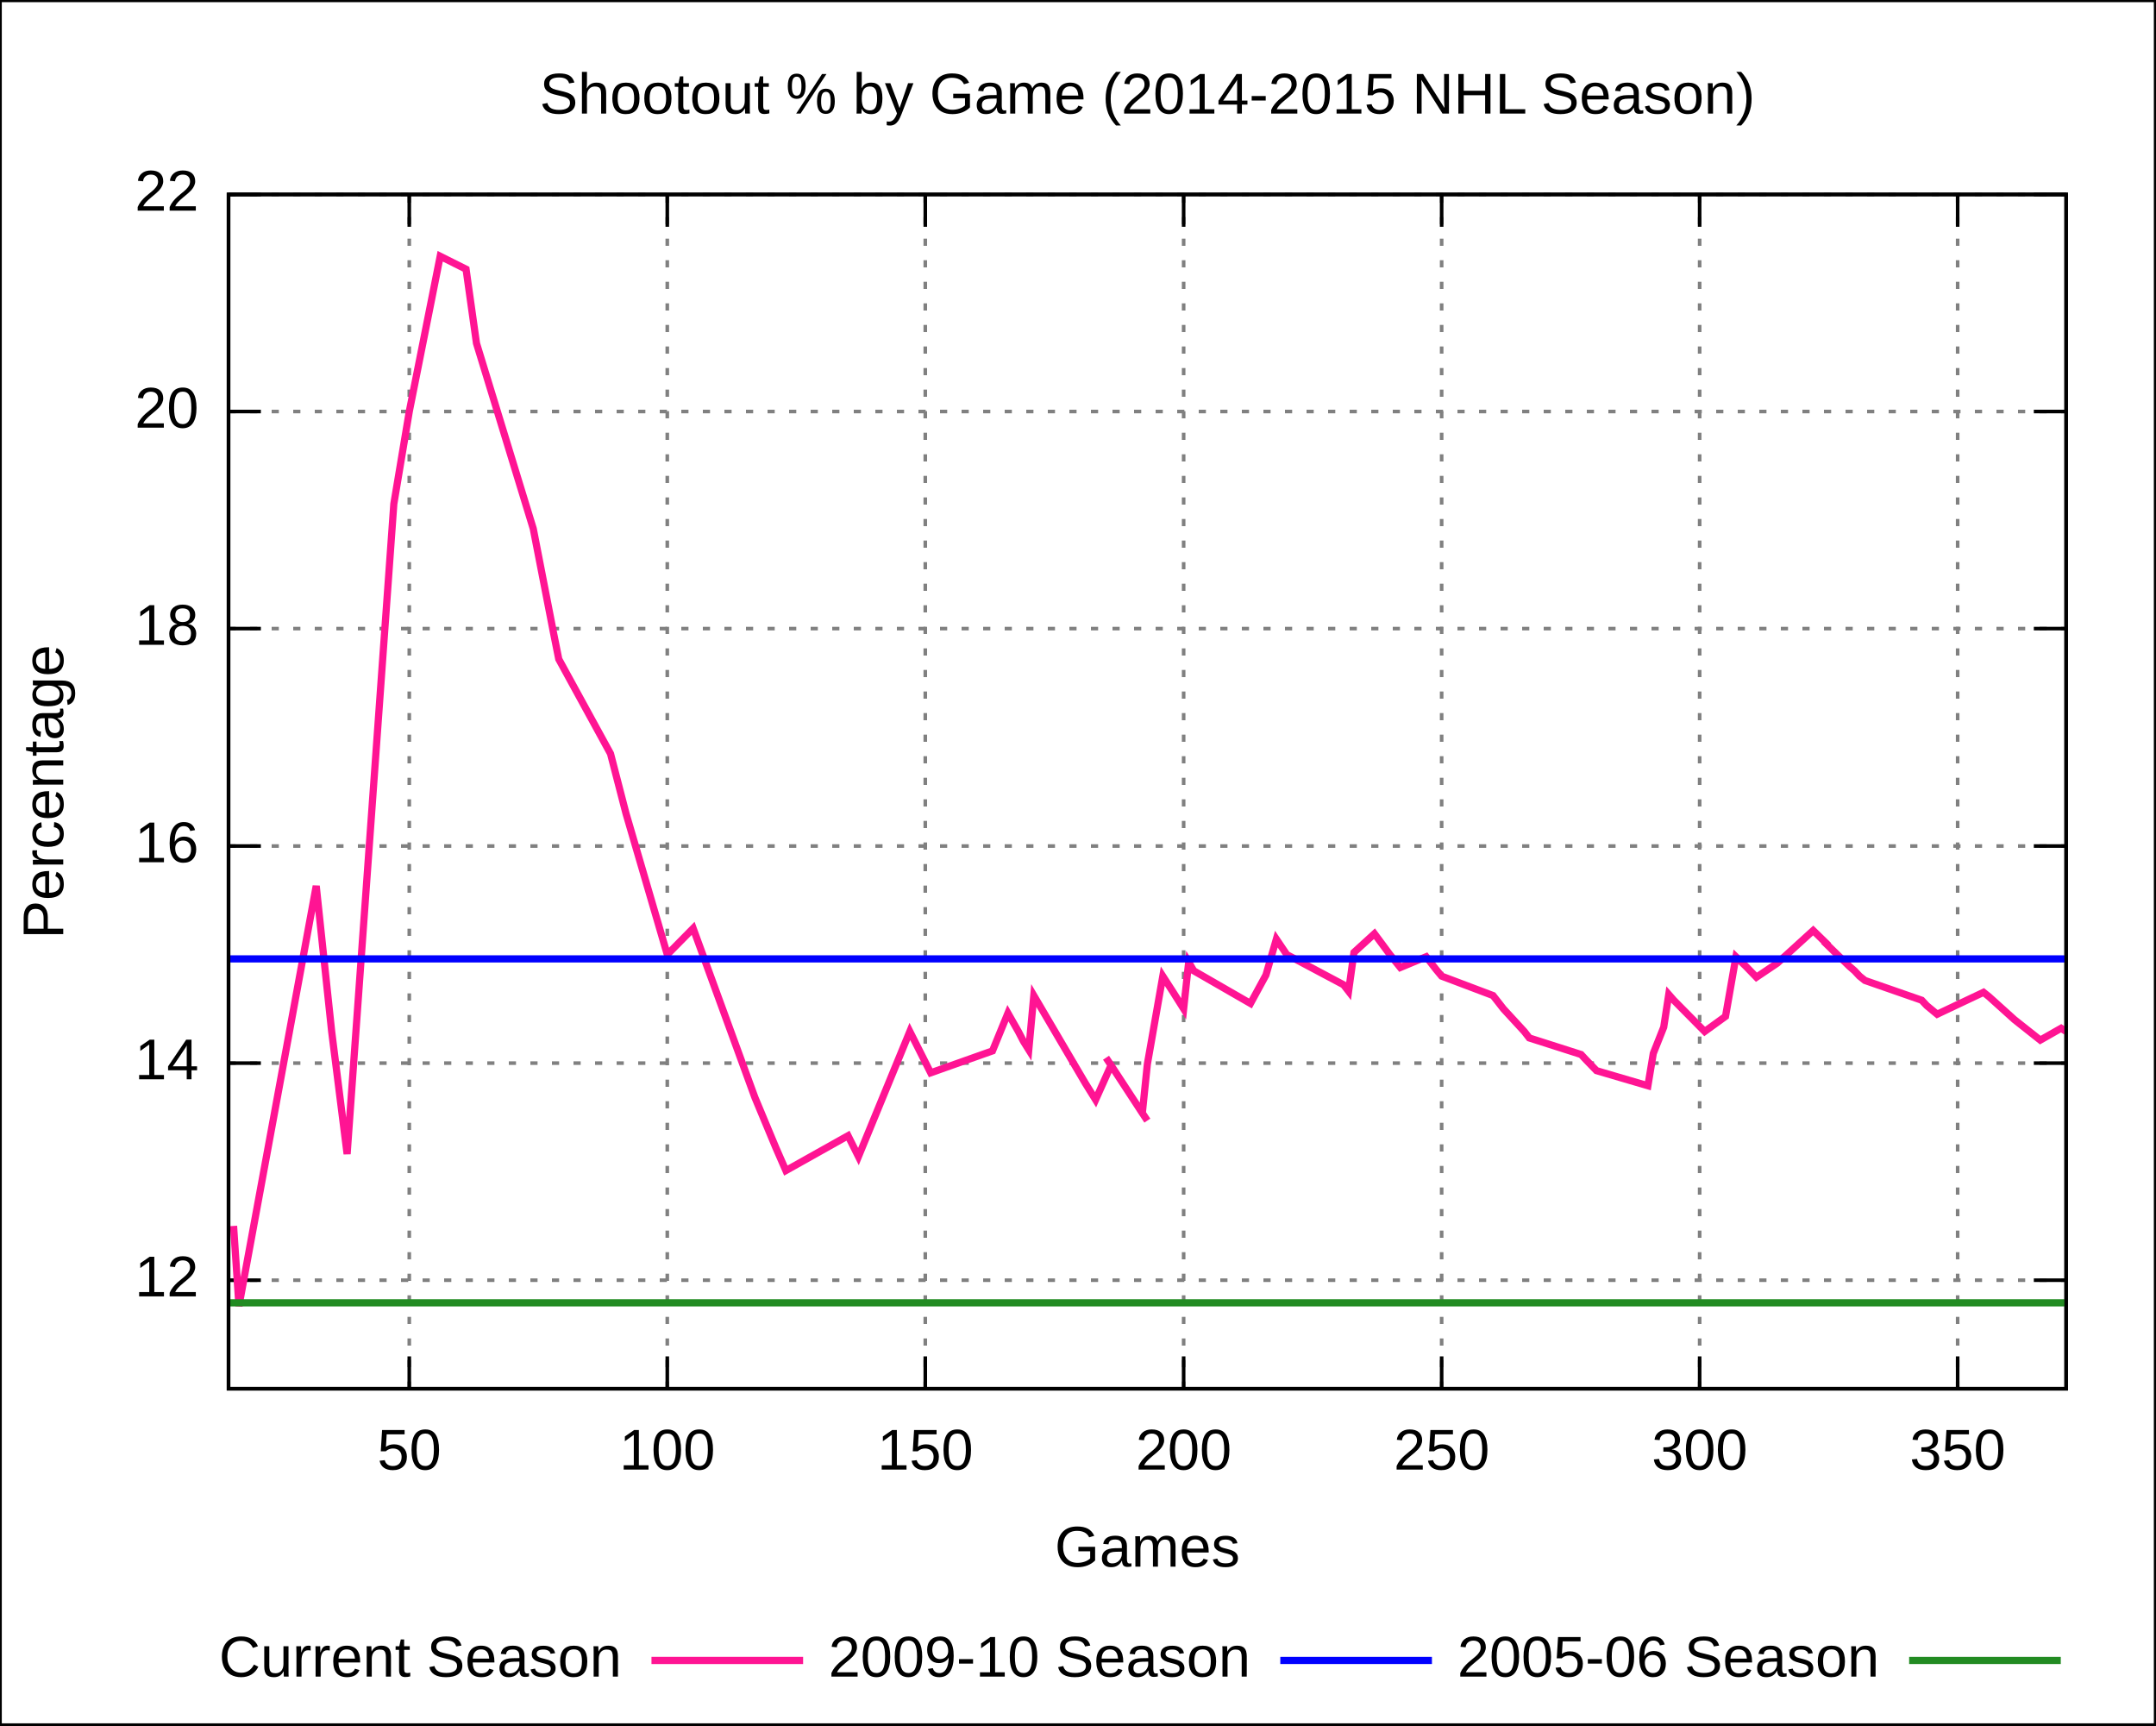
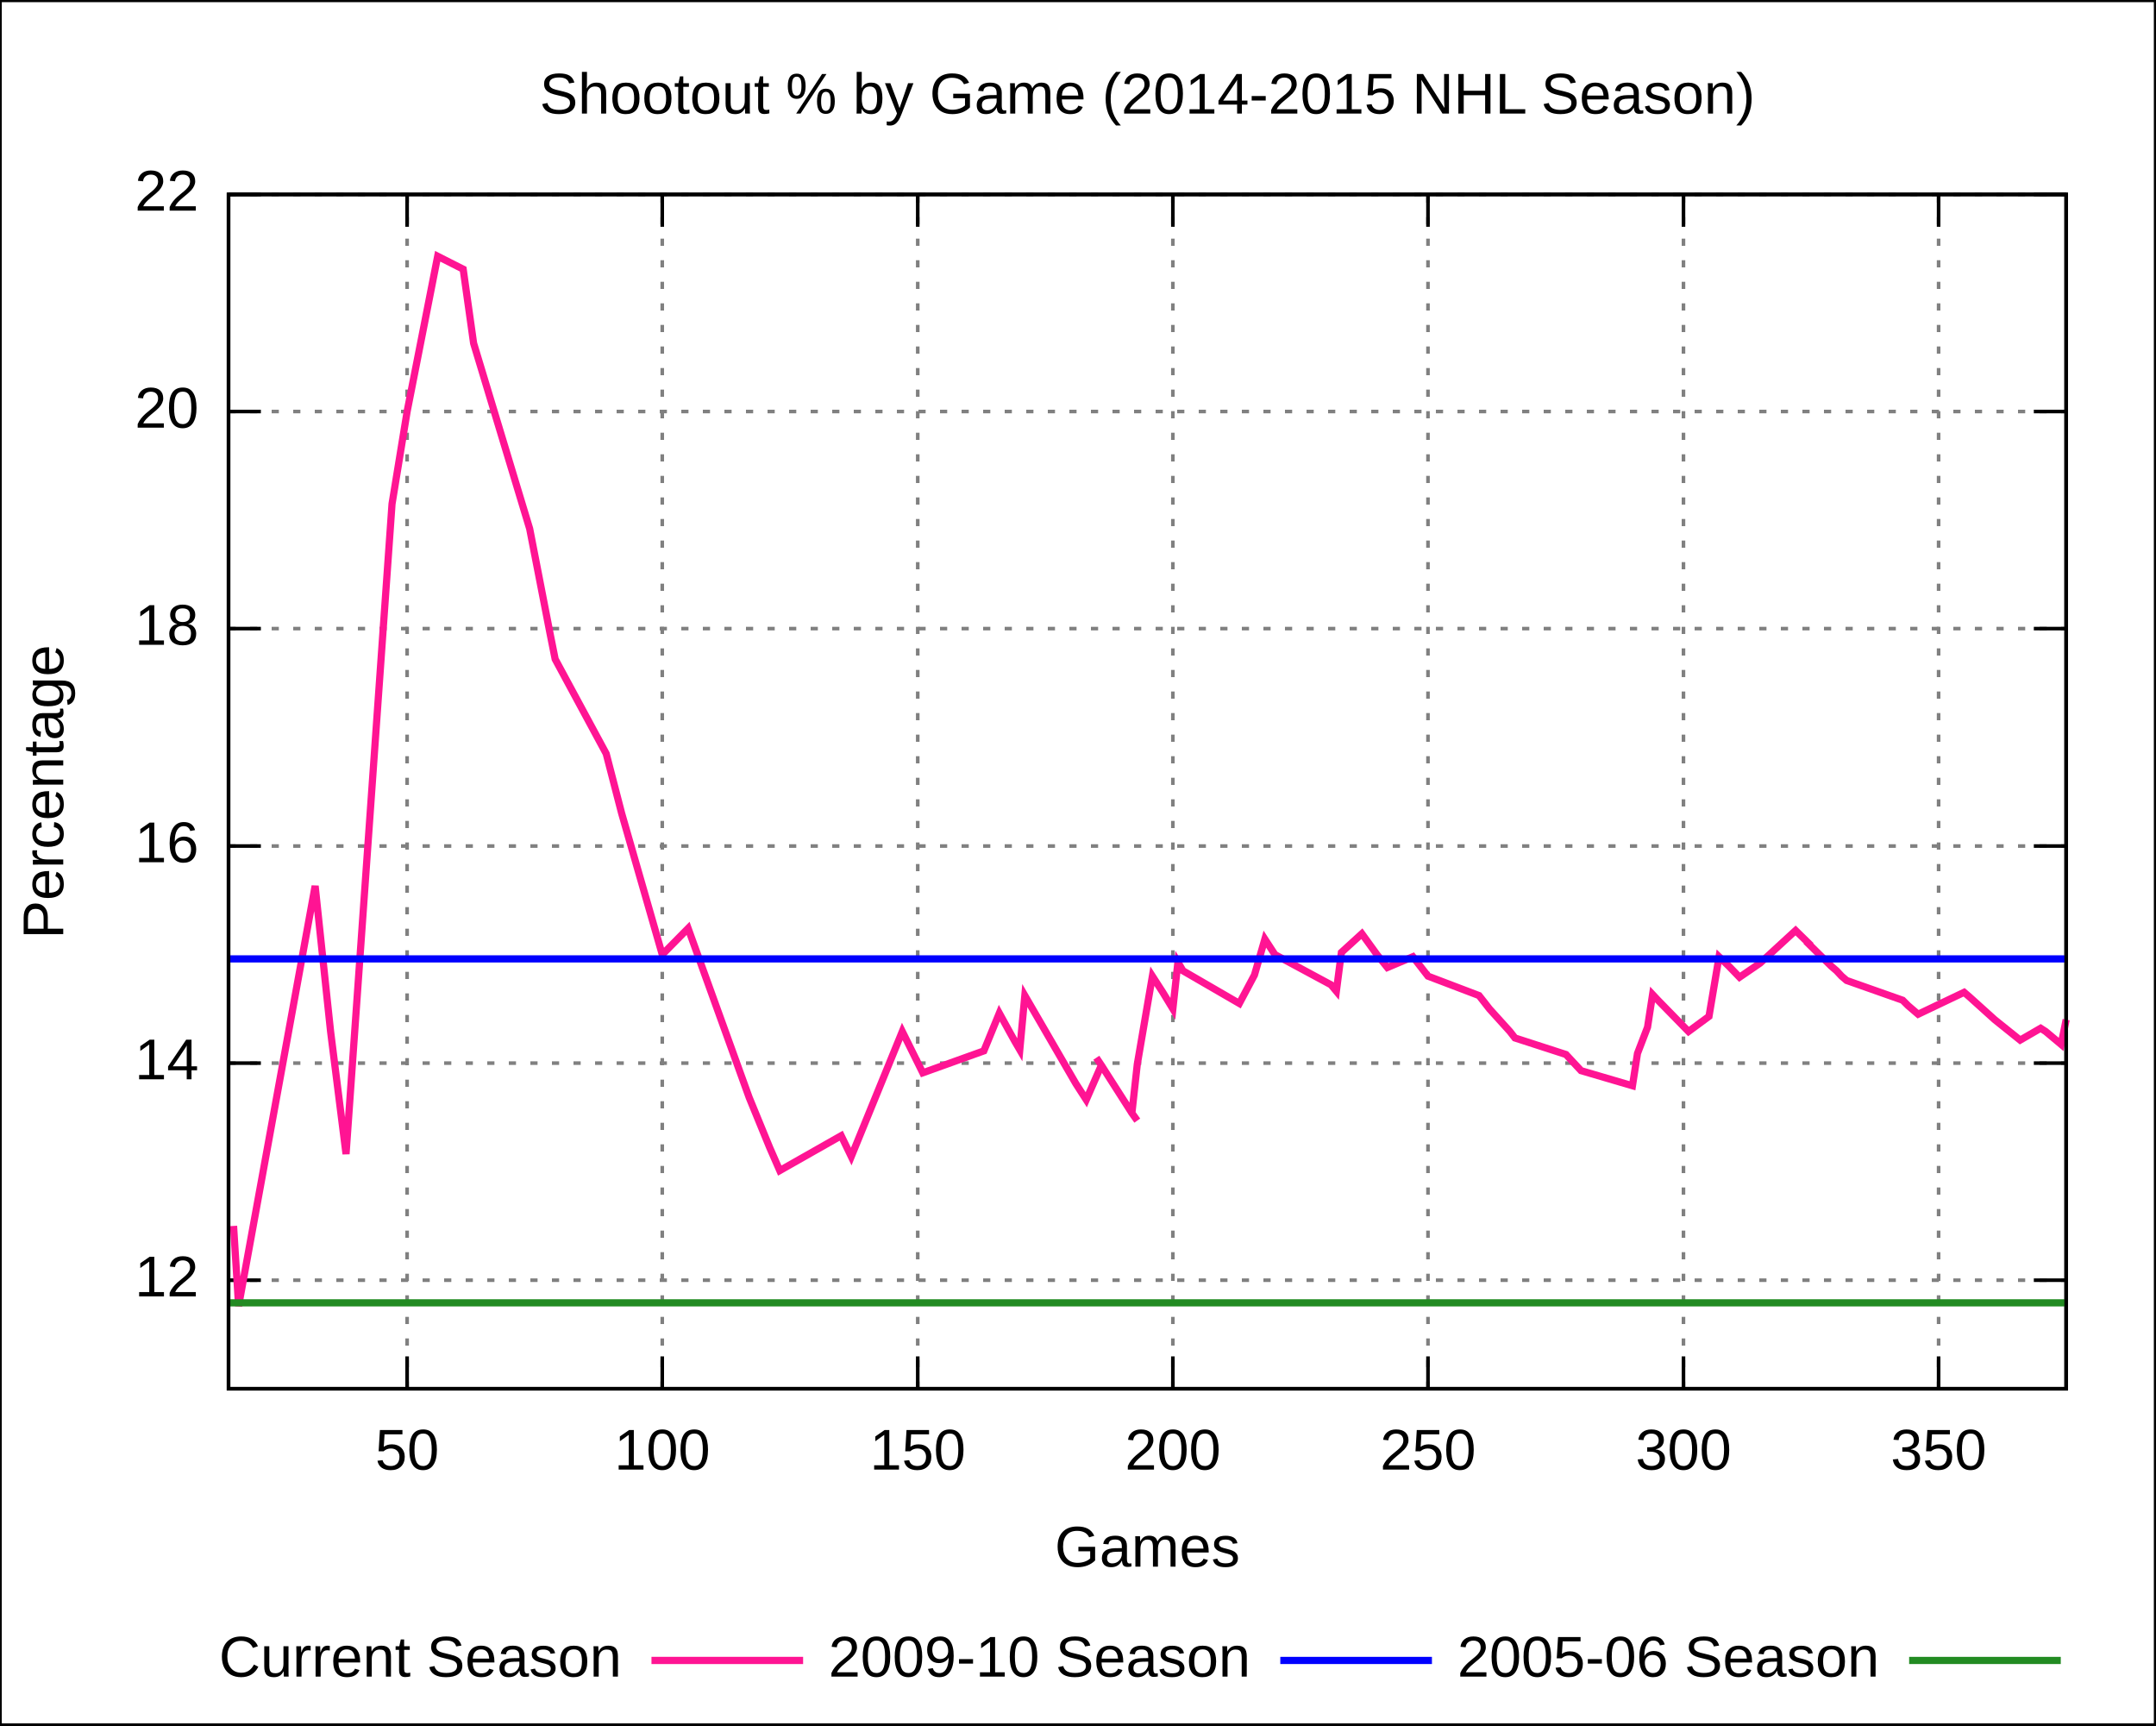
<svg xmlns="http://www.w3.org/2000/svg" xmlns:xlink="http://www.w3.org/1999/xlink" width="600" height="480" viewBox="0 0 600 480">
  <g id="gnuplot_canvas">
    <rect x="0" y="0" width="600" height="480" fill="none" />
    <defs>
      <circle id="gpDot" r="0.5" stroke-width="0.5" />
      <path id="gpPt0" stroke-width="0.222" stroke="currentColor" d="M-1,0 h2 M0,-1 v2" />
      <path id="gpPt1" stroke-width="0.222" stroke="currentColor" d="M-1,-1 L1,1 M1,-1 L-1,1" />
      <path id="gpPt2" stroke-width="0.222" stroke="currentColor" d="M-1,0 L1,0 M0,-1 L0,1 M-1,-1 L1,1 M-1,1 L1,-1" />
      <rect id="gpPt3" stroke-width="0.222" stroke="currentColor" x="-1" y="-1" width="2" height="2" />
      <rect id="gpPt4" stroke-width="0.222" stroke="currentColor" fill="currentColor" x="-1" y="-1" width="2" height="2" />
      <circle id="gpPt5" stroke-width="0.222" stroke="currentColor" cx="0" cy="0" r="1" />
      <use xlink:href="#gpPt5" id="gpPt6" fill="currentColor" stroke="none" />
      <path id="gpPt7" stroke-width="0.222" stroke="currentColor" d="M0,-1.33 L-1.33,0.67 L1.33,0.67 z" />
      <use xlink:href="#gpPt7" id="gpPt8" fill="currentColor" stroke="none" />
      <use xlink:href="#gpPt7" id="gpPt9" stroke="currentColor" transform="rotate(180)" />
      <use xlink:href="#gpPt9" id="gpPt10" fill="currentColor" stroke="none" />
      <use xlink:href="#gpPt3" id="gpPt11" stroke="currentColor" transform="rotate(45)" />
      <use xlink:href="#gpPt11" id="gpPt12" fill="currentColor" stroke="none" />
    </defs>
    <g style="fill:none; color:white; stroke:currentColor; stroke-width:1.00; stroke-linecap:butt; stroke-linejoin:miter">
</g>
    <g style="fill:none; color:black; stroke:currentColor; stroke-width:1.00; stroke-linecap:butt; stroke-linejoin:miter">
      <g style="stroke:none; shape-rendering:crispEdges">
        <polygon fill="rgb(255, 255, 255)" points="0.0,480.0 599.9,480.0 599.9,0.1 0.0,0.1 " />
      </g>
      <path stroke="black" d="M0.0,480.0 L0.0,0.1 L599.9,0.1 L599.9,480.0 L0.0,480.0  " />
    </g>
    <g style="fill:none; color:gray; stroke:currentColor; stroke-width:1.00; stroke-linecap:butt; stroke-linejoin:miter">
      <path stroke="gray" stroke-dasharray=" 2,4" class="gridline" d="M63.6,356.2 L575.0,356.2  " />
    </g>
    <g style="fill:none; color:black; stroke:currentColor; stroke-width:1.00; stroke-linecap:butt; stroke-linejoin:miter">
      <path stroke="black" d="M63.6,356.2 L72.6,356.2 M575.0,356.2 L566.0,356.2  " />
      <g transform="translate(55.3,360.7)" style="stroke:none; fill:black; font-family:Arial; font-size:12.00pt; text-anchor:end">
        <text> 12</text>
      </g>
    </g>
    <g style="fill:none; color:gray; stroke:currentColor; stroke-width:1.00; stroke-linecap:butt; stroke-linejoin:miter">
      <path stroke="gray" stroke-dasharray=" 2,4" class="gridline" d="M63.6,295.8 L575.0,295.8  " />
    </g>
    <g style="fill:none; color:black; stroke:currentColor; stroke-width:1.00; stroke-linecap:butt; stroke-linejoin:miter">
      <path stroke="black" d="M63.6,295.8 L72.6,295.8 M575.0,295.8 L566.0,295.8  " />
      <g transform="translate(55.3,300.3)" style="stroke:none; fill:black; font-family:Arial; font-size:12.00pt; text-anchor:end">
        <text> 14</text>
      </g>
    </g>
    <g style="fill:none; color:gray; stroke:currentColor; stroke-width:1.00; stroke-linecap:butt; stroke-linejoin:miter">
      <path stroke="gray" stroke-dasharray=" 2,4" class="gridline" d="M63.6,235.4 L575.0,235.4  " />
    </g>
    <g style="fill:none; color:black; stroke:currentColor; stroke-width:1.00; stroke-linecap:butt; stroke-linejoin:miter">
      <path stroke="black" d="M63.6,235.4 L72.6,235.4 M575.0,235.4 L566.0,235.4  " />
      <g transform="translate(55.3,239.9)" style="stroke:none; fill:black; font-family:Arial; font-size:12.00pt; text-anchor:end">
        <text> 16</text>
      </g>
    </g>
    <g style="fill:none; color:gray; stroke:currentColor; stroke-width:1.00; stroke-linecap:butt; stroke-linejoin:miter">
      <path stroke="gray" stroke-dasharray=" 2,4" class="gridline" d="M63.6,174.9 L575.0,174.9  " />
    </g>
    <g style="fill:none; color:black; stroke:currentColor; stroke-width:1.00; stroke-linecap:butt; stroke-linejoin:miter">
      <path stroke="black" d="M63.6,174.9 L72.6,174.9 M575.0,174.9 L566.0,174.9  " />
      <g transform="translate(55.3,179.4)" style="stroke:none; fill:black; font-family:Arial; font-size:12.00pt; text-anchor:end">
        <text> 18</text>
      </g>
    </g>
    <g style="fill:none; color:gray; stroke:currentColor; stroke-width:1.00; stroke-linecap:butt; stroke-linejoin:miter">
      <path stroke="gray" stroke-dasharray=" 2,4" class="gridline" d="M63.6,114.5 L575.0,114.5  " />
    </g>
    <g style="fill:none; color:black; stroke:currentColor; stroke-width:1.00; stroke-linecap:butt; stroke-linejoin:miter">
      <path stroke="black" d="M63.6,114.5 L72.6,114.5 M575.0,114.5 L566.0,114.5  " />
      <g transform="translate(55.3,119.0)" style="stroke:none; fill:black; font-family:Arial; font-size:12.00pt; text-anchor:end">
        <text> 20</text>
      </g>
    </g>
    <g style="fill:none; color:gray; stroke:currentColor; stroke-width:1.00; stroke-linecap:butt; stroke-linejoin:miter">
      <path stroke="gray" stroke-dasharray=" 2,4" class="gridline" d="M63.6,54.1 L575.0,54.1  " />
    </g>
    <g style="fill:none; color:black; stroke:currentColor; stroke-width:1.00; stroke-linecap:butt; stroke-linejoin:miter">
      <path stroke="black" d="M63.6,54.1 L72.6,54.1 M575.0,54.1 L566.0,54.1  " />
      <g transform="translate(55.3,58.6)" style="stroke:none; fill:black; font-family:Arial; font-size:12.00pt; text-anchor:end">
        <text> 22</text>
      </g>
    </g>
    <g style="fill:none; color:gray; stroke:currentColor; stroke-width:1.00; stroke-linecap:butt; stroke-linejoin:miter">
-       <path stroke="gray" stroke-dasharray=" 2,4" class="gridline" d="M113.9,386.4 L113.9,54.1  " />
+       <path stroke="gray" stroke-dasharray=" 2,4" class="gridline" d="M113.3,386.4 L113.3,54.1  " />
    </g>
    <g style="fill:none; color:black; stroke:currentColor; stroke-width:1.00; stroke-linecap:butt; stroke-linejoin:miter">
-       <path stroke="black" d="M113.9,386.4 L113.9,377.4 M113.9,54.1 L113.9,63.1  " />
-       <g transform="translate(113.9,408.9)" style="stroke:none; fill:black; font-family:Arial; font-size:12.00pt; text-anchor:middle">
+       <path stroke="black" d="M113.3,386.4 L113.3,377.4 M113.3,54.1 L113.3,63.1  " />
+       <g transform="translate(113.3,408.9)" style="stroke:none; fill:black; font-family:Arial; font-size:12.00pt; text-anchor:middle">
        <text> 50</text>
      </g>
    </g>
    <g style="fill:none; color:gray; stroke:currentColor; stroke-width:1.00; stroke-linecap:butt; stroke-linejoin:miter">
-       <path stroke="gray" stroke-dasharray=" 2,4" class="gridline" d="M185.7,386.4 L185.7,54.1  " />
+       <path stroke="gray" stroke-dasharray=" 2,4" class="gridline" d="M184.3,386.4 L184.3,54.1  " />
    </g>
    <g style="fill:none; color:black; stroke:currentColor; stroke-width:1.00; stroke-linecap:butt; stroke-linejoin:miter">
-       <path stroke="black" d="M185.7,386.4 L185.7,377.4 M185.7,54.1 L185.7,63.1  " />
-       <g transform="translate(185.7,408.9)" style="stroke:none; fill:black; font-family:Arial; font-size:12.00pt; text-anchor:middle">
+       <path stroke="black" d="M184.3,386.4 L184.3,377.4 M184.3,54.1 L184.3,63.1  " />
+       <g transform="translate(184.3,408.9)" style="stroke:none; fill:black; font-family:Arial; font-size:12.00pt; text-anchor:middle">
        <text> 100</text>
      </g>
    </g>
    <g style="fill:none; color:gray; stroke:currentColor; stroke-width:1.00; stroke-linecap:butt; stroke-linejoin:miter">
-       <path stroke="gray" stroke-dasharray=" 2,4" class="gridline" d="M257.5,386.4 L257.5,54.1  " />
+       <path stroke="gray" stroke-dasharray=" 2,4" class="gridline" d="M255.4,386.4 L255.4,54.1  " />
    </g>
    <g style="fill:none; color:black; stroke:currentColor; stroke-width:1.00; stroke-linecap:butt; stroke-linejoin:miter">
-       <path stroke="black" d="M257.5,386.4 L257.5,377.4 M257.5,54.1 L257.5,63.1  " />
-       <g transform="translate(257.5,408.9)" style="stroke:none; fill:black; font-family:Arial; font-size:12.00pt; text-anchor:middle">
+       <path stroke="black" d="M255.4,386.4 L255.4,377.4 M255.4,54.1 L255.4,63.1  " />
+       <g transform="translate(255.4,408.9)" style="stroke:none; fill:black; font-family:Arial; font-size:12.00pt; text-anchor:middle">
        <text> 150</text>
      </g>
    </g>
    <g style="fill:none; color:gray; stroke:currentColor; stroke-width:1.00; stroke-linecap:butt; stroke-linejoin:miter">
-       <path stroke="gray" stroke-dasharray=" 2,4" class="gridline" d="M329.4,386.4 L329.4,54.1  " />
+       <path stroke="gray" stroke-dasharray=" 2,4" class="gridline" d="M326.4,386.4 L326.4,54.1  " />
    </g>
    <g style="fill:none; color:black; stroke:currentColor; stroke-width:1.00; stroke-linecap:butt; stroke-linejoin:miter">
-       <path stroke="black" d="M329.4,386.4 L329.4,377.4 M329.4,54.1 L329.4,63.1  " />
-       <g transform="translate(329.4,408.9)" style="stroke:none; fill:black; font-family:Arial; font-size:12.00pt; text-anchor:middle">
+       <path stroke="black" d="M326.4,386.4 L326.4,377.4 M326.4,54.1 L326.4,63.1  " />
+       <g transform="translate(326.4,408.9)" style="stroke:none; fill:black; font-family:Arial; font-size:12.00pt; text-anchor:middle">
        <text> 200</text>
      </g>
    </g>
    <g style="fill:none; color:gray; stroke:currentColor; stroke-width:1.00; stroke-linecap:butt; stroke-linejoin:miter">
-       <path stroke="gray" stroke-dasharray=" 2,4" class="gridline" d="M401.2,386.4 L401.2,54.1  " />
+       <path stroke="gray" stroke-dasharray=" 2,4" class="gridline" d="M397.4,386.4 L397.4,54.1  " />
    </g>
    <g style="fill:none; color:black; stroke:currentColor; stroke-width:1.00; stroke-linecap:butt; stroke-linejoin:miter">
-       <path stroke="black" d="M401.2,386.4 L401.2,377.4 M401.2,54.1 L401.2,63.1  " />
-       <g transform="translate(401.2,408.9)" style="stroke:none; fill:black; font-family:Arial; font-size:12.00pt; text-anchor:middle">
+       <path stroke="black" d="M397.4,386.4 L397.4,377.4 M397.4,54.1 L397.4,63.1  " />
+       <g transform="translate(397.4,408.9)" style="stroke:none; fill:black; font-family:Arial; font-size:12.00pt; text-anchor:middle">
        <text> 250</text>
      </g>
    </g>
    <g style="fill:none; color:gray; stroke:currentColor; stroke-width:1.00; stroke-linecap:butt; stroke-linejoin:miter">
-       <path stroke="gray" stroke-dasharray=" 2,4" class="gridline" d="M473.0,386.4 L473.0,54.1  " />
+       <path stroke="gray" stroke-dasharray=" 2,4" class="gridline" d="M468.5,386.4 L468.5,54.1  " />
    </g>
    <g style="fill:none; color:black; stroke:currentColor; stroke-width:1.00; stroke-linecap:butt; stroke-linejoin:miter">
-       <path stroke="black" d="M473.0,386.4 L473.0,377.4 M473.0,54.1 L473.0,63.1  " />
-       <g transform="translate(473.0,408.9)" style="stroke:none; fill:black; font-family:Arial; font-size:12.00pt; text-anchor:middle">
+       <path stroke="black" d="M468.5,386.4 L468.5,377.4 M468.5,54.1 L468.5,63.1  " />
+       <g transform="translate(468.5,408.9)" style="stroke:none; fill:black; font-family:Arial; font-size:12.00pt; text-anchor:middle">
        <text> 300</text>
      </g>
    </g>
    <g style="fill:none; color:gray; stroke:currentColor; stroke-width:1.00; stroke-linecap:butt; stroke-linejoin:miter">
-       <path stroke="gray" stroke-dasharray=" 2,4" class="gridline" d="M544.8,386.4 L544.8,54.1  " />
+       <path stroke="gray" stroke-dasharray=" 2,4" class="gridline" d="M539.5,386.4 L539.5,54.1  " />
    </g>
    <g style="fill:none; color:black; stroke:currentColor; stroke-width:1.00; stroke-linecap:butt; stroke-linejoin:miter">
-       <path stroke="black" d="M544.8,386.4 L544.8,377.4 M544.8,54.1 L544.8,63.1  " />
-       <g transform="translate(544.8,408.9)" style="stroke:none; fill:black; font-family:Arial; font-size:12.00pt; text-anchor:middle">
+       <path stroke="black" d="M539.5,386.4 L539.5,377.4 M539.5,54.1 L539.5,63.1  " />
+       <g transform="translate(539.5,408.9)" style="stroke:none; fill:black; font-family:Arial; font-size:12.00pt; text-anchor:middle">
        <text> 350</text>
      </g>
      <path stroke="black" d="M63.6,54.1 L63.6,386.4 L575.0,386.4 L575.0,54.1 L63.6,54.1 Z  " />
      <g transform="translate(17.6,220.3) rotate(270)" style="stroke:none; fill:black; font-family:Arial; font-size:12.00pt; text-anchor:middle">
        <text>Percentage</text>
      </g>
      <g transform="translate(319.3,435.9)" style="stroke:none; fill:black; font-family:Arial; font-size:12.00pt; text-anchor:middle">
        <text>Games</text>
      </g>
      <g transform="translate(319.3,31.6)" style="stroke:none; fill:black; font-family:Arial; font-size:12.00pt; text-anchor:middle">
        <text>Shootout % by Game (2014-2015 NHL Season)</text>
      </g>
    </g>
    <g id="gnuplot_plot_1">
      <g style="fill:none; color:white; stroke:black; stroke-width:2.00; stroke-linecap:butt; stroke-linejoin:miter">
</g>
      <g style="fill:none; color:red; stroke:currentColor; stroke-width:2.00; stroke-linecap:butt; stroke-linejoin:miter">
        <g transform="translate(173.0,466.5)" style="stroke:none; fill:black; font-family:Arial; font-size:12.00pt; text-anchor:end">
          <text>Current Season</text>
        </g>
-         <path stroke="rgb(255,  20, 147)" d="M181.3,462.0 L223.5,462.0 M65.0,341.1 L66.5,363.4 L88.0,246.5 L92.3,287.0 L96.6,321.1 L109.6,140.2    L113.9,114.5 L122.5,71.3 L129.7,74.9 L132.6,95.5 L148.4,147.1 L154.1,176.4 L155.5,183.4 L169.9,209.7    L174.2,226.3 L185.7,265.6 L192.9,258.3 L210.1,305.4 L215.9,319.3 L218.7,325.7 L236.0,316.0 L238.9,321.8    L253.2,287.0 L259.0,298.5 L276.2,292.4 L280.5,281.9 L283.4,287.0 L284.8,289.7 L286.3,292.1 L287.7,277.0    L302.1,301.5 L304.9,306.0 L309.2,296.4 L307.8,294.3 L309.2,296.4 L317.9,309.7 L319.3,311.8 L317.9,309.7    L319.3,296.1 L323.6,271.6 L326.5,276.1 L329.4,280.7 L330.8,267.7 L332.2,270.1 L348.0,279.2 L352.3,271.3    L355.2,261.3 L358.1,265.6 L373.9,274.0 L375.3,275.8 L376.8,265.0 L382.5,259.8 L386.8,265.6 L389.7,269.2    L396.9,266.2 L398.3,268.0 L399.7,269.8 L401.2,271.6 L415.5,277.0 L417.0,278.9 L418.4,280.7 L424.2,287.0    L425.6,288.8 L440.0,293.4 L441.4,294.9 L444.3,297.9 L458.6,302.1 L460.1,293.1 L463.0,285.8 L464.4,276.7    L465.8,278.3 L474.4,287.0 L480.2,282.8 L483.1,266.2 L485.9,268.9 L488.8,271.9 L494.6,268.0 L504.6,258.9    L508.9,263.1 L507.5,261.9 L514.7,268.9 L516.1,270.1 L517.5,271.6 L519.0,272.8 L534.8,278.3 L536.2,279.8    L539.1,282.2 L552.0,276.1 L553.5,277.3 L560.6,283.7 L567.8,289.4 L573.6,286.1 L575.0,287.0  " />
+         <path stroke="rgb(255,  20, 147)" d="M181.3,462.0 L223.5,462.0 M65.0,341.1 L66.4,363.4 L87.7,246.5 L92.0,287.0 L96.3,321.1 L109.1,140.2    L113.3,114.5 L121.8,71.3 L128.9,74.9 L131.8,95.5 L147.4,147.1 L153.1,176.4 L154.5,183.4 L168.7,209.7    L173.0,226.3 L184.3,265.6 L191.5,258.3 L208.5,305.4 L214.2,319.3 L217.0,325.7 L234.1,316.0 L236.9,321.8    L251.1,287.0 L256.8,298.5 L273.8,292.4 L278.1,281.9 L280.9,287.0 L282.4,289.7 L283.8,292.1 L285.2,277.0    L299.4,301.5 L302.3,306.0 L306.5,296.4 L305.1,294.3 L306.5,296.4 L315.0,309.7 L316.5,311.8 L315.0,309.7    L316.5,296.1 L320.7,271.6 L323.6,276.1 L326.4,280.7 L327.8,267.7 L329.2,270.1 L344.9,279.2 L349.1,271.3    L352.0,261.3 L354.8,265.6 L370.4,274.0 L371.9,275.8 L373.3,265.0 L379.0,259.8 L383.2,265.6 L386.1,269.2    L393.2,266.2 L394.6,268.0 L396.0,269.8 L397.4,271.6 L411.6,277.0 L413.1,278.9 L414.5,280.7 L420.2,287.0    L421.6,288.8 L435.8,293.4 L437.2,294.9 L440.0,297.9 L454.3,302.1 L455.7,293.1 L458.5,285.8 L459.9,276.7    L461.4,278.3 L469.9,287.0 L475.6,282.8 L478.4,266.2 L481.2,268.9 L484.1,271.9 L489.8,268.0 L499.7,258.9    L504.0,263.1 L502.6,261.9 L509.7,268.9 L511.1,270.1 L512.5,271.6 L513.9,272.8 L529.5,278.3 L531.0,279.8    L533.8,282.2 L546.6,276.1 L548.0,277.3 L555.1,283.7 L562.2,289.4 L567.9,286.1 L569.3,287.0 L573.6,290.6    L575.0,283.7  " />
      </g>
    </g>
    <g id="gnuplot_plot_2">
      <g style="fill:none; color:green; stroke:currentColor; stroke-width:2.00; stroke-linecap:butt; stroke-linejoin:miter">
        <g transform="translate(348.0,466.5)" style="stroke:none; fill:black; font-family:Arial; font-size:12.00pt; text-anchor:end">
          <text>2009-10 Season</text>
        </g>
        <path stroke="rgb(  0,   0, 255)" d="M356.3,462.0 L398.5,462.0 M63.6,266.8 L68.8,266.8 L73.9,266.8 L79.1,266.8 L84.3,266.8 L89.4,266.8    L94.6,266.8 L99.8,266.8 L104.9,266.8 L110.1,266.8 L115.3,266.8 L120.4,266.8 L125.6,266.8 L130.8,266.8    L135.9,266.8 L141.1,266.8 L146.3,266.8 L151.4,266.8 L156.6,266.8 L161.7,266.8 L166.9,266.8 L172.1,266.8    L177.2,266.8 L182.4,266.8 L187.6,266.8 L192.7,266.8 L197.9,266.8 L203.1,266.8 L208.2,266.8 L213.4,266.8    L218.6,266.8 L223.7,266.8 L228.9,266.8 L234.1,266.8 L239.2,266.8 L244.4,266.8 L249.6,266.8 L254.7,266.8    L259.9,266.8 L265.1,266.8 L270.2,266.8 L275.4,266.8 L280.6,266.8 L285.7,266.8 L290.9,266.8 L296.1,266.8    L301.2,266.8 L306.4,266.8 L311.6,266.8 L316.7,266.8 L321.9,266.8 L327.0,266.8 L332.2,266.8 L337.4,266.8    L342.5,266.8 L347.7,266.8 L352.9,266.8 L358.0,266.8 L363.2,266.8 L368.4,266.8 L373.5,266.8 L378.7,266.8    L383.9,266.8 L389.0,266.8 L394.2,266.8 L399.4,266.8 L404.5,266.8 L409.7,266.8 L414.9,266.8 L420.0,266.8    L425.2,266.8 L430.4,266.8 L435.5,266.8 L440.7,266.8 L445.9,266.8 L451.0,266.8 L456.2,266.8 L461.4,266.8    L466.5,266.8 L471.7,266.8 L476.9,266.8 L482.0,266.8 L487.2,266.8 L492.3,266.8 L497.5,266.8 L502.7,266.8    L507.8,266.8 L513.0,266.8 L518.2,266.8 L523.3,266.8 L528.5,266.8 L533.7,266.8 L538.8,266.8 L544.0,266.8    L549.2,266.8 L554.3,266.8 L559.5,266.8 L564.7,266.8 L569.8,266.8 L575.0,266.8  " />
      </g>
    </g>
    <g id="gnuplot_plot_3">
      <g style="fill:none; color:blue; stroke:currentColor; stroke-width:2.00; stroke-linecap:butt; stroke-linejoin:miter">
        <g transform="translate(523.0,466.5)" style="stroke:none; fill:black; font-family:Arial; font-size:12.00pt; text-anchor:end">
          <text>2005-06 Season</text>
        </g>
        <path stroke="rgb( 34, 139,  34)" d="M531.3,462.0 L573.5,462.0 M63.6,362.5 L68.8,362.5 L73.9,362.5 L79.1,362.5 L84.3,362.5 L89.4,362.5    L94.6,362.5 L99.8,362.5 L104.9,362.5 L110.1,362.5 L115.3,362.5 L120.4,362.5 L125.6,362.5 L130.8,362.5    L135.9,362.5 L141.1,362.5 L146.3,362.5 L151.4,362.5 L156.6,362.5 L161.7,362.5 L166.9,362.5 L172.1,362.5    L177.2,362.5 L182.4,362.5 L187.6,362.5 L192.7,362.5 L197.9,362.5 L203.1,362.5 L208.2,362.5 L213.4,362.5    L218.6,362.5 L223.7,362.5 L228.9,362.5 L234.1,362.5 L239.2,362.5 L244.4,362.5 L249.6,362.5 L254.7,362.5    L259.9,362.5 L265.1,362.5 L270.2,362.5 L275.4,362.5 L280.6,362.5 L285.7,362.5 L290.9,362.5 L296.1,362.5    L301.2,362.5 L306.4,362.5 L311.6,362.5 L316.7,362.5 L321.9,362.5 L327.0,362.5 L332.2,362.5 L337.4,362.5    L342.5,362.5 L347.7,362.5 L352.9,362.5 L358.0,362.5 L363.2,362.5 L368.4,362.5 L373.5,362.5 L378.7,362.5    L383.9,362.5 L389.0,362.5 L394.2,362.5 L399.4,362.5 L404.5,362.5 L409.7,362.5 L414.9,362.5 L420.0,362.5    L425.2,362.5 L430.4,362.5 L435.5,362.5 L440.7,362.5 L445.9,362.5 L451.0,362.5 L456.2,362.5 L461.4,362.5    L466.5,362.5 L471.7,362.5 L476.9,362.5 L482.0,362.5 L487.2,362.5 L492.3,362.5 L497.5,362.5 L502.7,362.5    L507.8,362.5 L513.0,362.5 L518.2,362.5 L523.3,362.5 L528.5,362.5 L533.7,362.5 L538.8,362.5 L544.0,362.5    L549.2,362.5 L554.3,362.5 L559.5,362.5 L564.7,362.5 L569.8,362.5 L575.0,362.5  " />
      </g>
    </g>
    <g style="fill:none; color:white; stroke:rgb( 34, 139,  34); stroke-width:1.00; stroke-linecap:butt; stroke-linejoin:miter">
</g>
    <g style="fill:none; color:black; stroke:currentColor; stroke-width:1.00; stroke-linecap:butt; stroke-linejoin:miter">
      <path stroke="black" d="M63.6,54.1 L63.6,386.4 L575.0,386.4 L575.0,54.1 L63.6,54.1 Z  " />
    </g>
  </g>
</svg>
